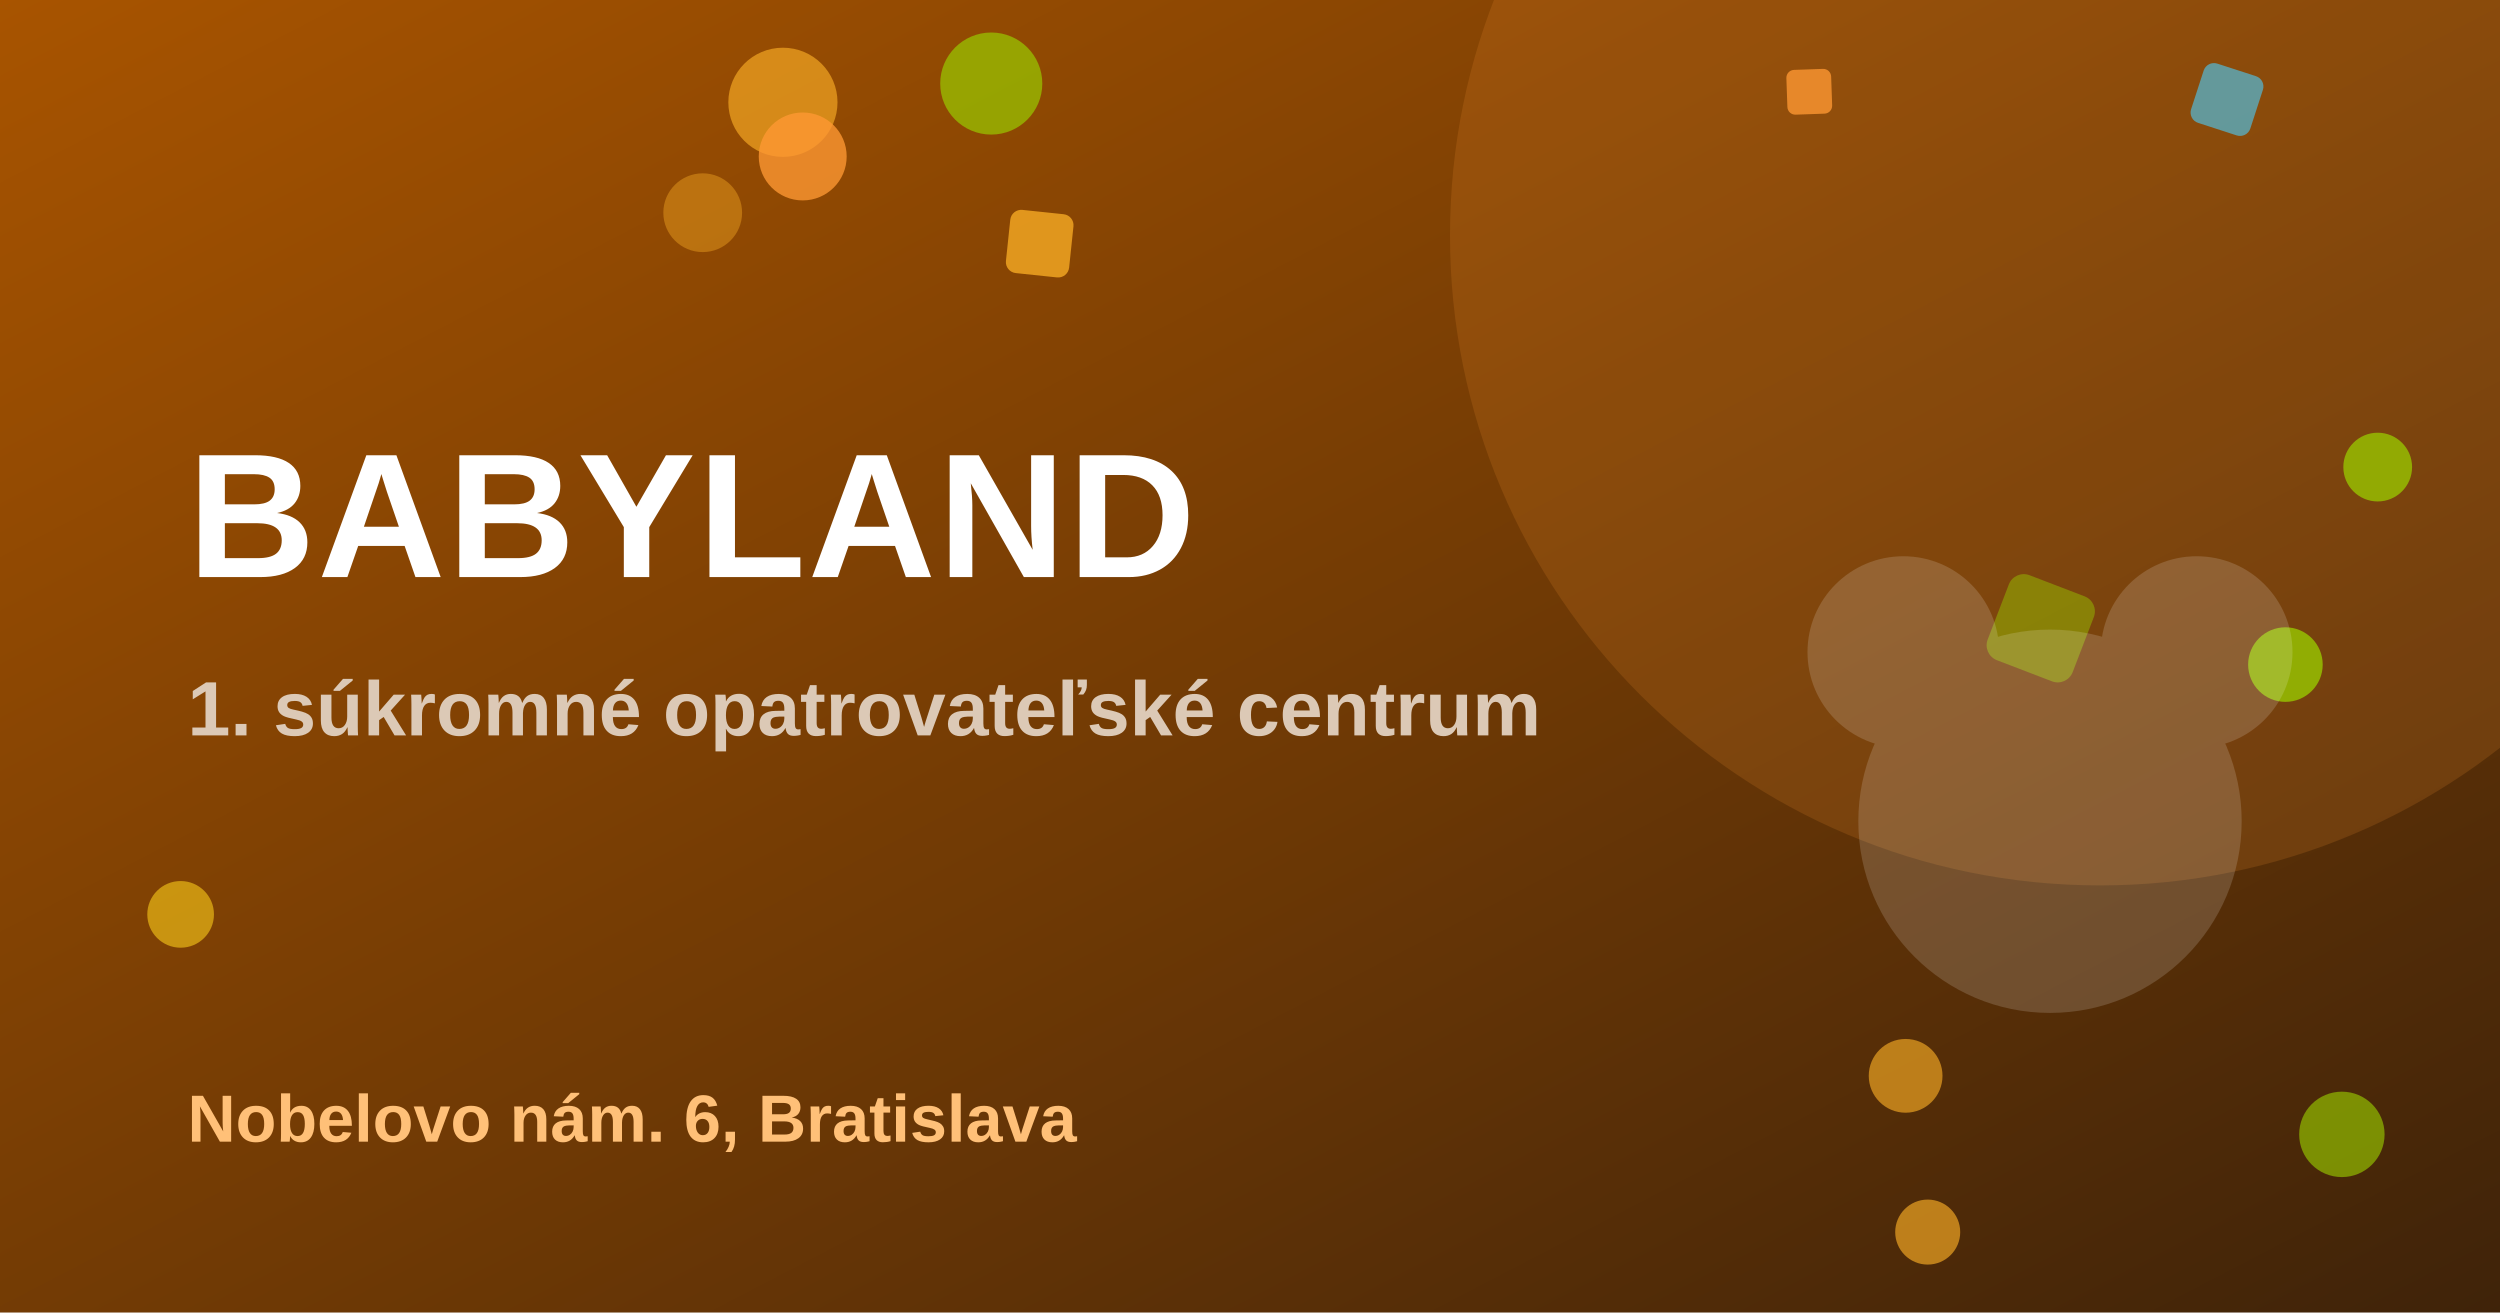
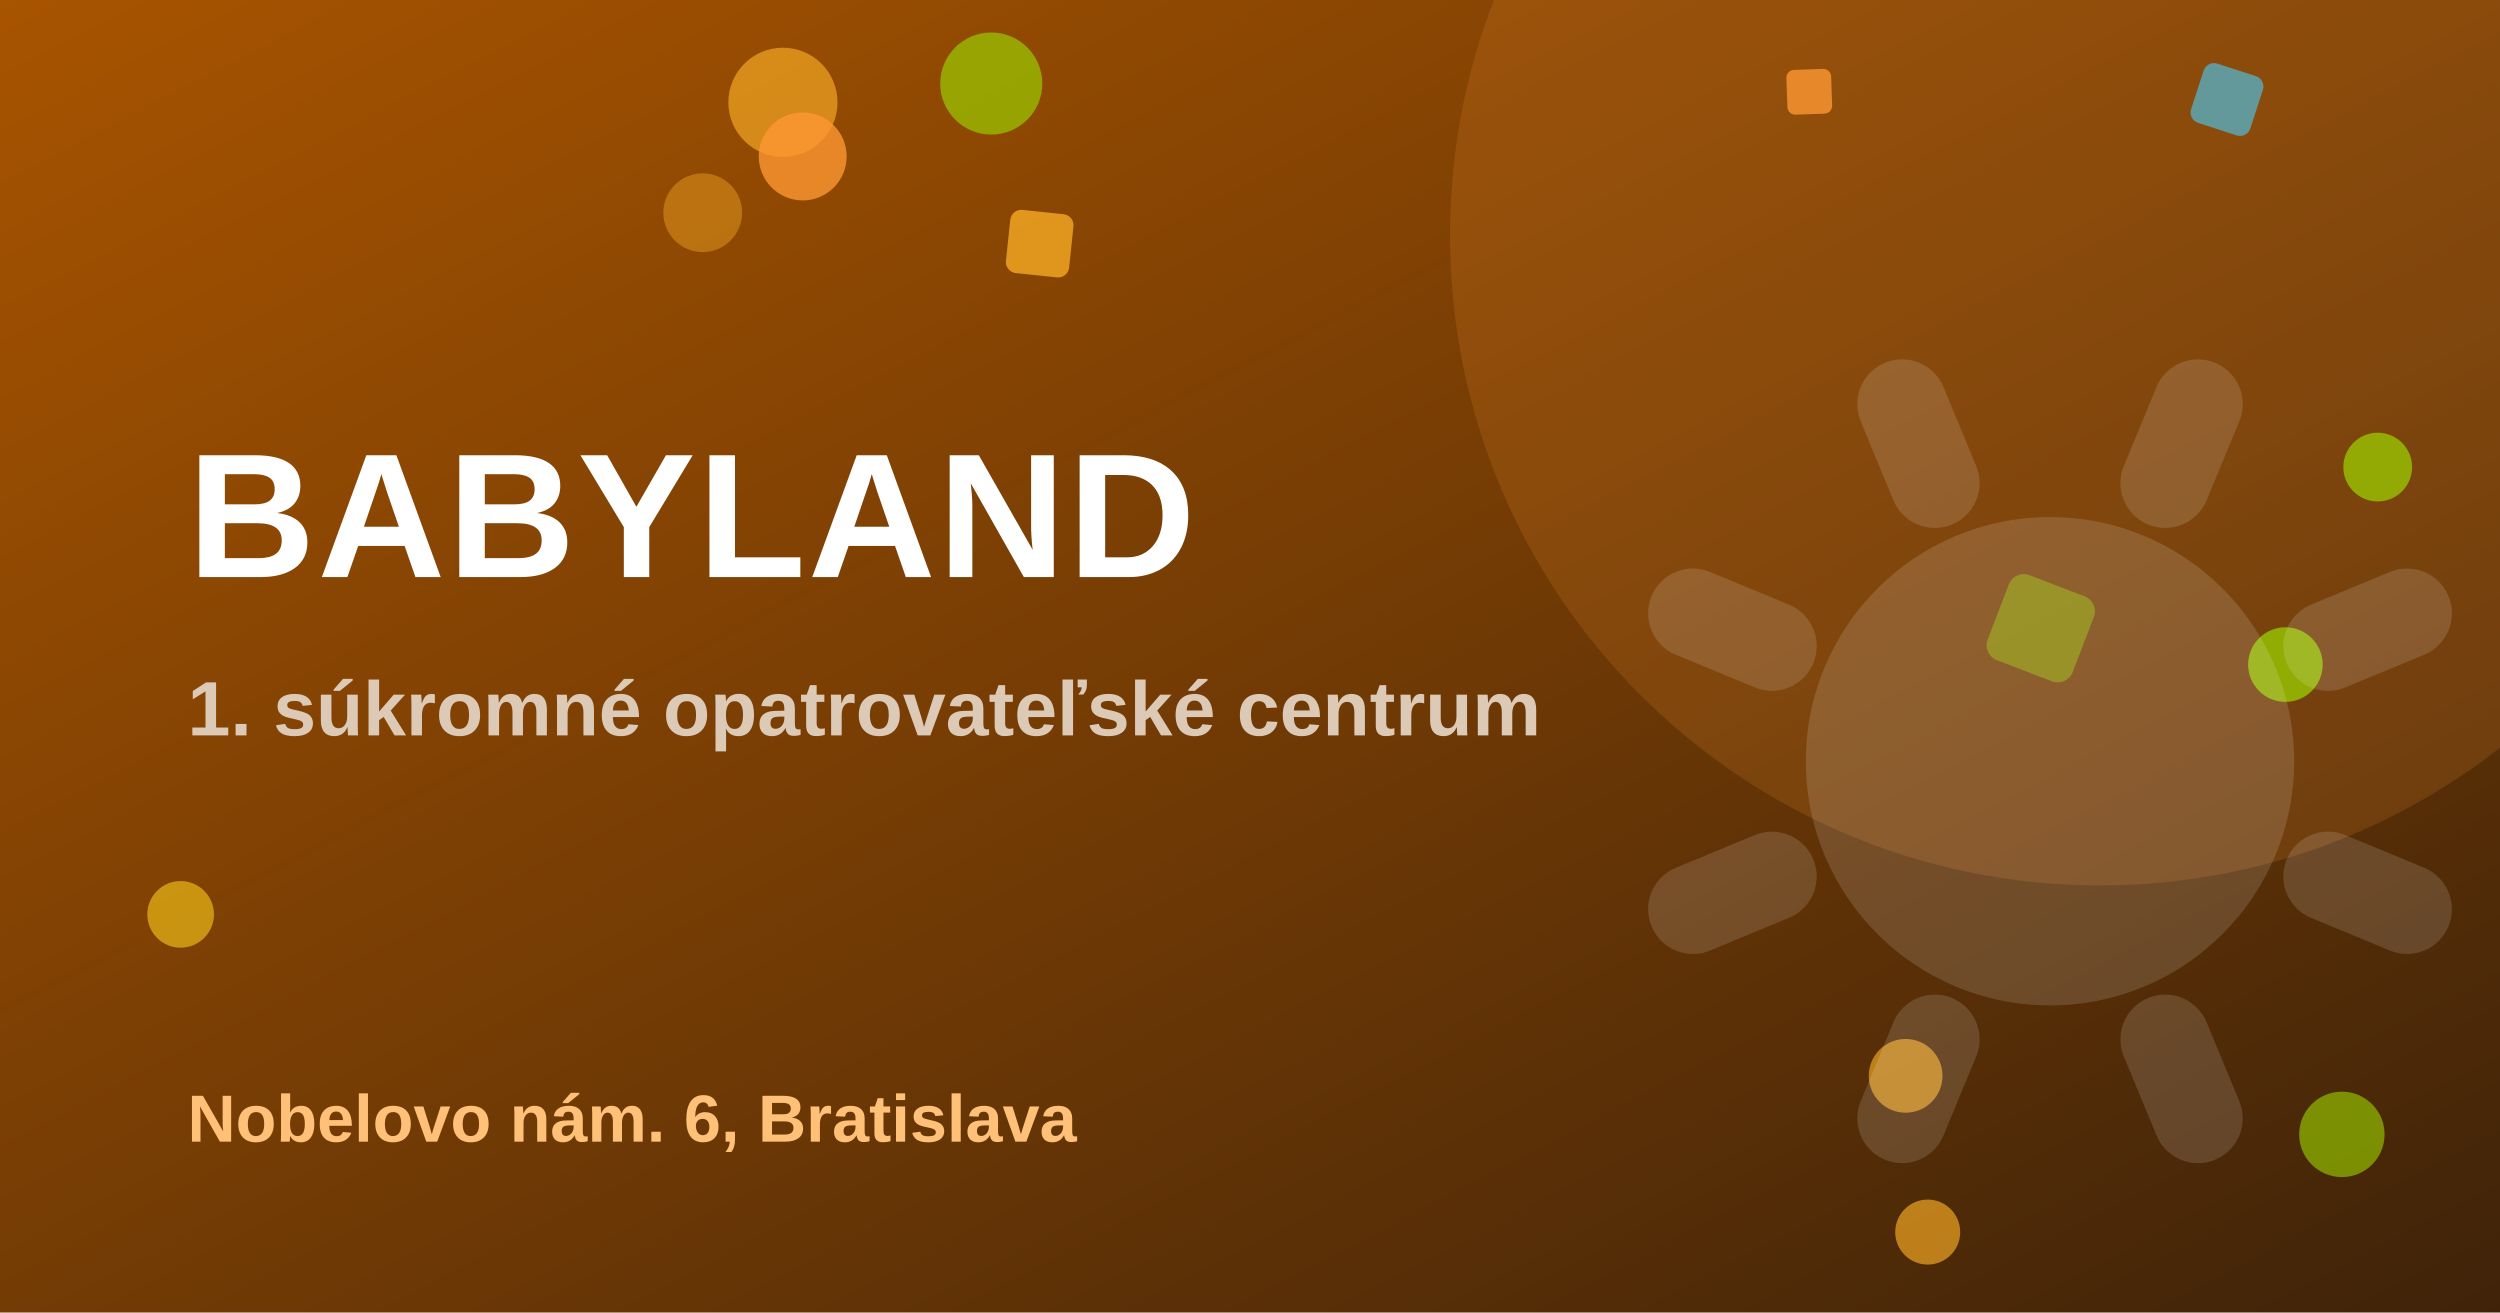
<svg xmlns="http://www.w3.org/2000/svg" viewBox="0 0 1200 630" role="img" aria-label="BABYLAND">
  <defs>
    <linearGradient id="g" x1="0" y1="0" x2="1" y2="1">
      <stop offset="0" stop-color="#A85400" />
      <stop offset="1" stop-color="#3F2309" />
    </linearGradient>
  </defs>
  <rect width="1200" height="630" fill="url(#g)" />
  <circle cx="1008" cy="113" r="312" fill="#FF9933" opacity="0.16" />
  <rect x="957.7" y="279.7" width="43.7" height="43.7" rx="7.7" fill="#99CC00" opacity="0.45" transform="rotate(21 979.5 301.6)" />
  <circle cx="475.8" cy="40.1" r="24.5" fill="#99CC00" opacity="0.69" />
  <circle cx="375.8" cy="49.1" r="26.2" fill="#FFB226" opacity="0.62" />
  <circle cx="914.7" cy="516.4" r="17.7" fill="#FFB226" opacity="0.61" />
  <rect x="1054.0" y="32.8" width="29.9" height="29.9" rx="5.2" fill="#4FC3E8" opacity="0.65" transform="rotate(18 1068.9 47.8)" />
  <circle cx="1124.1" cy="544.5" r="20.5" fill="#99CC00" opacity="0.63" />
  <circle cx="337.3" cy="102.1" r="18.9" fill="#FFB226" opacity="0.39" />
  <rect x="483.8" y="101.7" width="30.5" height="30.5" rx="5.3" fill="#FFB226" opacity="0.74" transform="rotate(6 499.0 117.0)" />
  <circle cx="86.7" cy="438.9" r="16.0" fill="#FFD11A" opacity="0.58" />
  <circle cx="385.3" cy="75.1" r="21.1" fill="#FF9933" opacity="0.78" />
  <circle cx="1141.3" cy="224.2" r="16.5" fill="#99CC00" opacity="0.75" />
  <circle cx="1097.0" cy="319.0" r="17.9" fill="#99CC00" opacity="0.77" />
  <circle cx="925.3" cy="591.4" r="15.6" fill="#FFB226" opacity="0.63" />
  <rect x="857.7" y="33.3" width="21.5" height="21.5" rx="3.8" fill="#FF9933" opacity="0.78" transform="rotate(-2 868.5 44.1)" />
-   <g opacity="0.16" fill="#ffffff">
-     <circle cx="913.6" cy="313.0" r="46.0" />
-     <circle cx="1054.4" cy="313.0" r="46.0" />
-     <circle cx="984.0" cy="394.2" r="92.0" />
+   <g opacity="0.14" fill="#ffffff">
+     <circle cx="984.0" cy="365.4" r="117.2" />
+     <line x1="1117.5" y1="420.7" x2="1155.4" y2="436.4" stroke="#ffffff" stroke-width="43.0" stroke-linecap="round" />
+     <line x1="1039.3" y1="498.9" x2="1055.0" y2="536.8" stroke="#ffffff" stroke-width="43.0" stroke-linecap="round" />
+     <line x1="928.7" y1="498.9" x2="913.0" y2="536.8" stroke="#ffffff" stroke-width="43.0" stroke-linecap="round" />
+     <line x1="850.5" y1="420.7" x2="812.6" y2="436.4" stroke="#ffffff" stroke-width="43.0" stroke-linecap="round" />
+     <line x1="850.5" y1="310.1" x2="812.6" y2="294.4" stroke="#ffffff" stroke-width="43.0" stroke-linecap="round" />
+     <line x1="928.7" y1="231.9" x2="913.0" y2="194.0" stroke="#ffffff" stroke-width="43.0" stroke-linecap="round" />
+     <line x1="1039.3" y1="231.9" x2="1055.0" y2="194.0" stroke="#ffffff" stroke-width="43.0" stroke-linecap="round" />
+     <line x1="1117.5" y1="310.1" x2="1155.4" y2="294.4" stroke="#ffffff" stroke-width="43.0" stroke-linecap="round" />
  </g>
  <text x="90" y="277" font-family="Arial,Helvetica,sans-serif" font-size="85" font-weight="800" fill="#ffffff" letter-spacing="1">BABYLAND</text>
  <text x="90" y="353" font-family="Arial,Helvetica,sans-serif" font-size="37" font-weight="600" fill="#DCC9B6">1. súkromné opatrovateľské centrum</text>
  <text x="90" y="548" font-family="Arial,Helvetica,sans-serif" font-size="32" font-weight="700" fill="#FFC078">Nobelovo nám. 6, Bratislava</text>
</svg>
